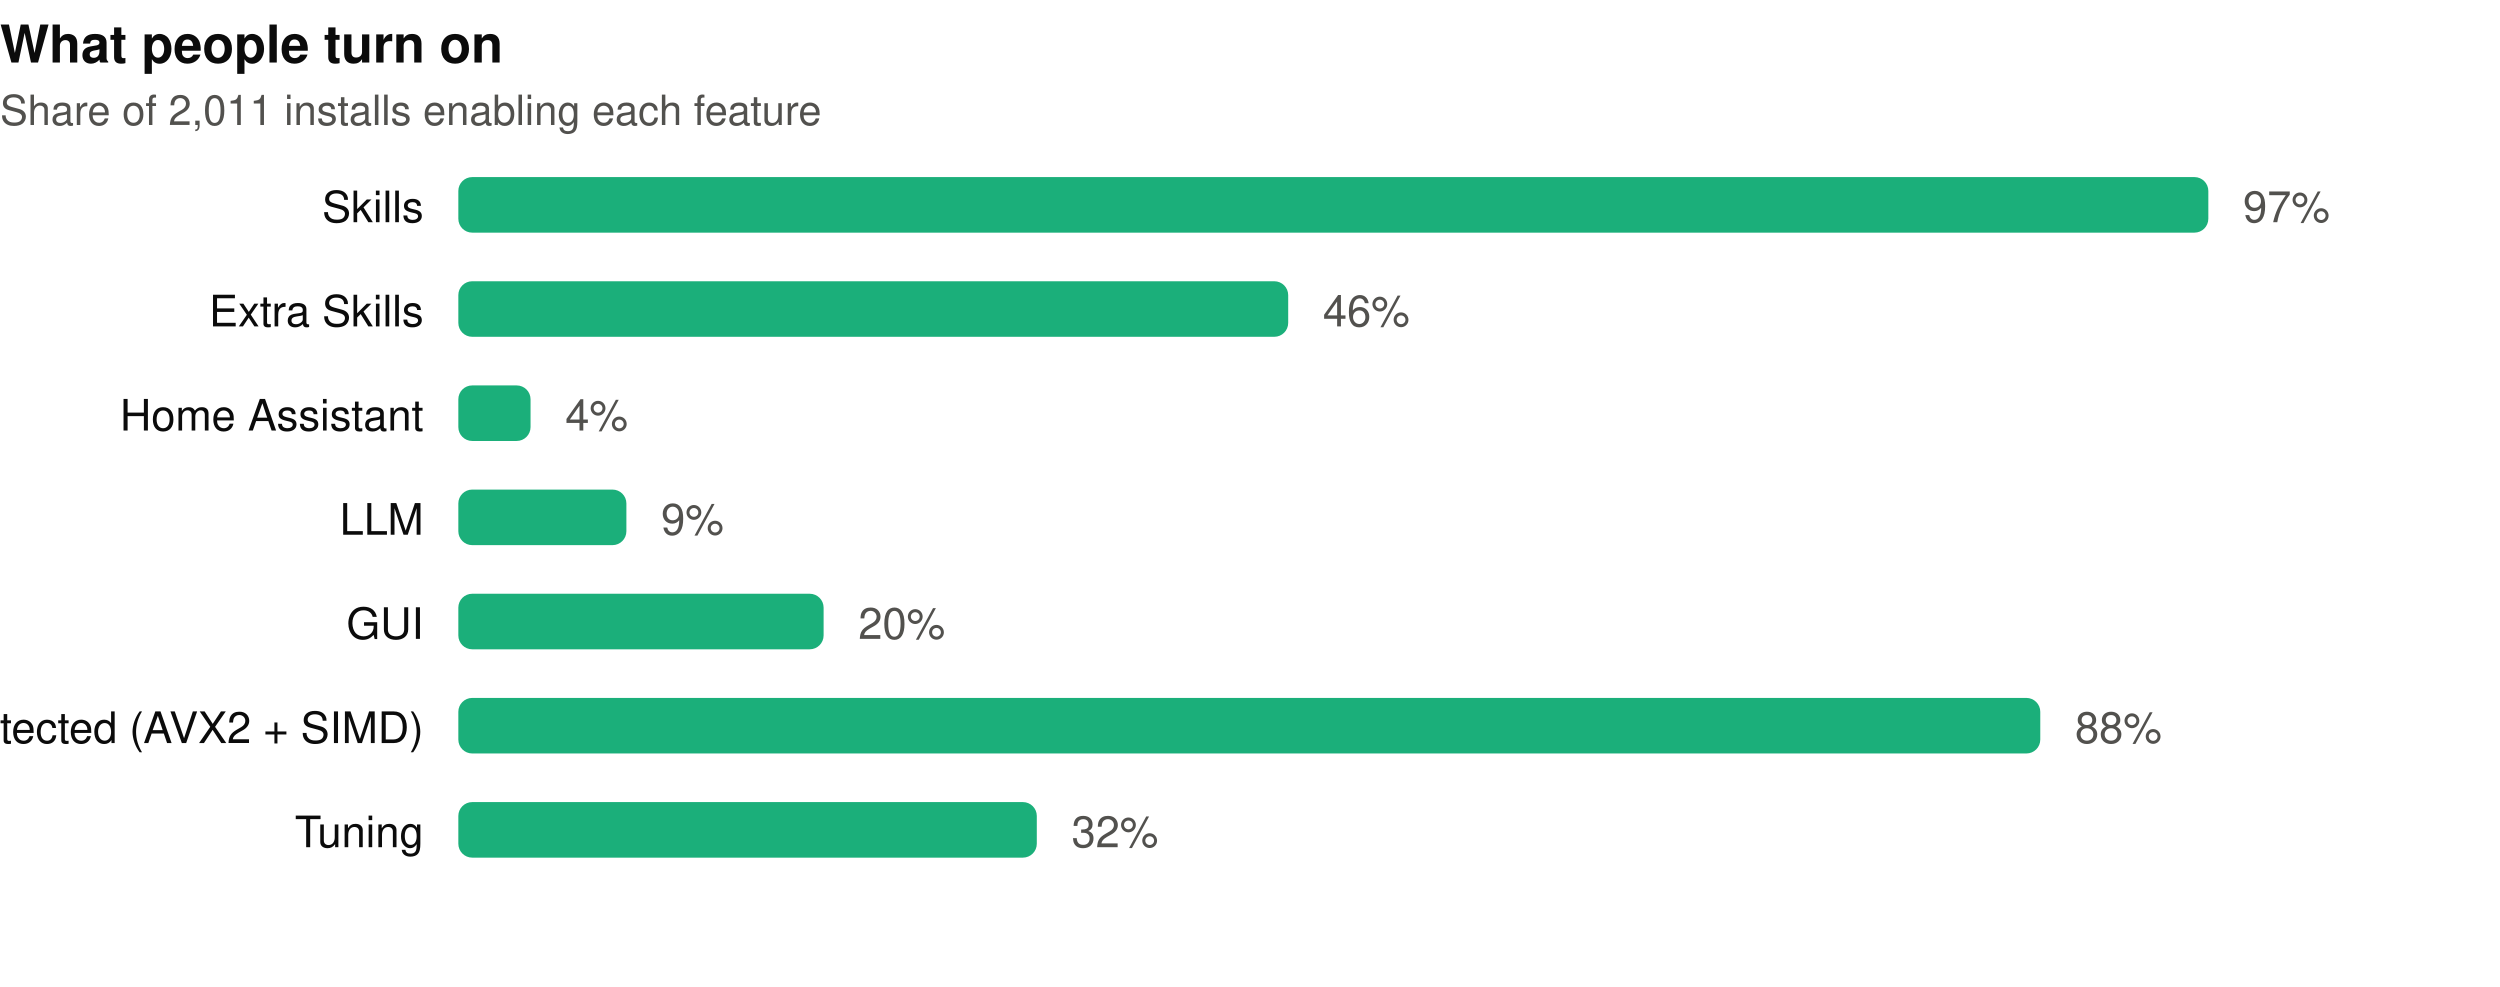
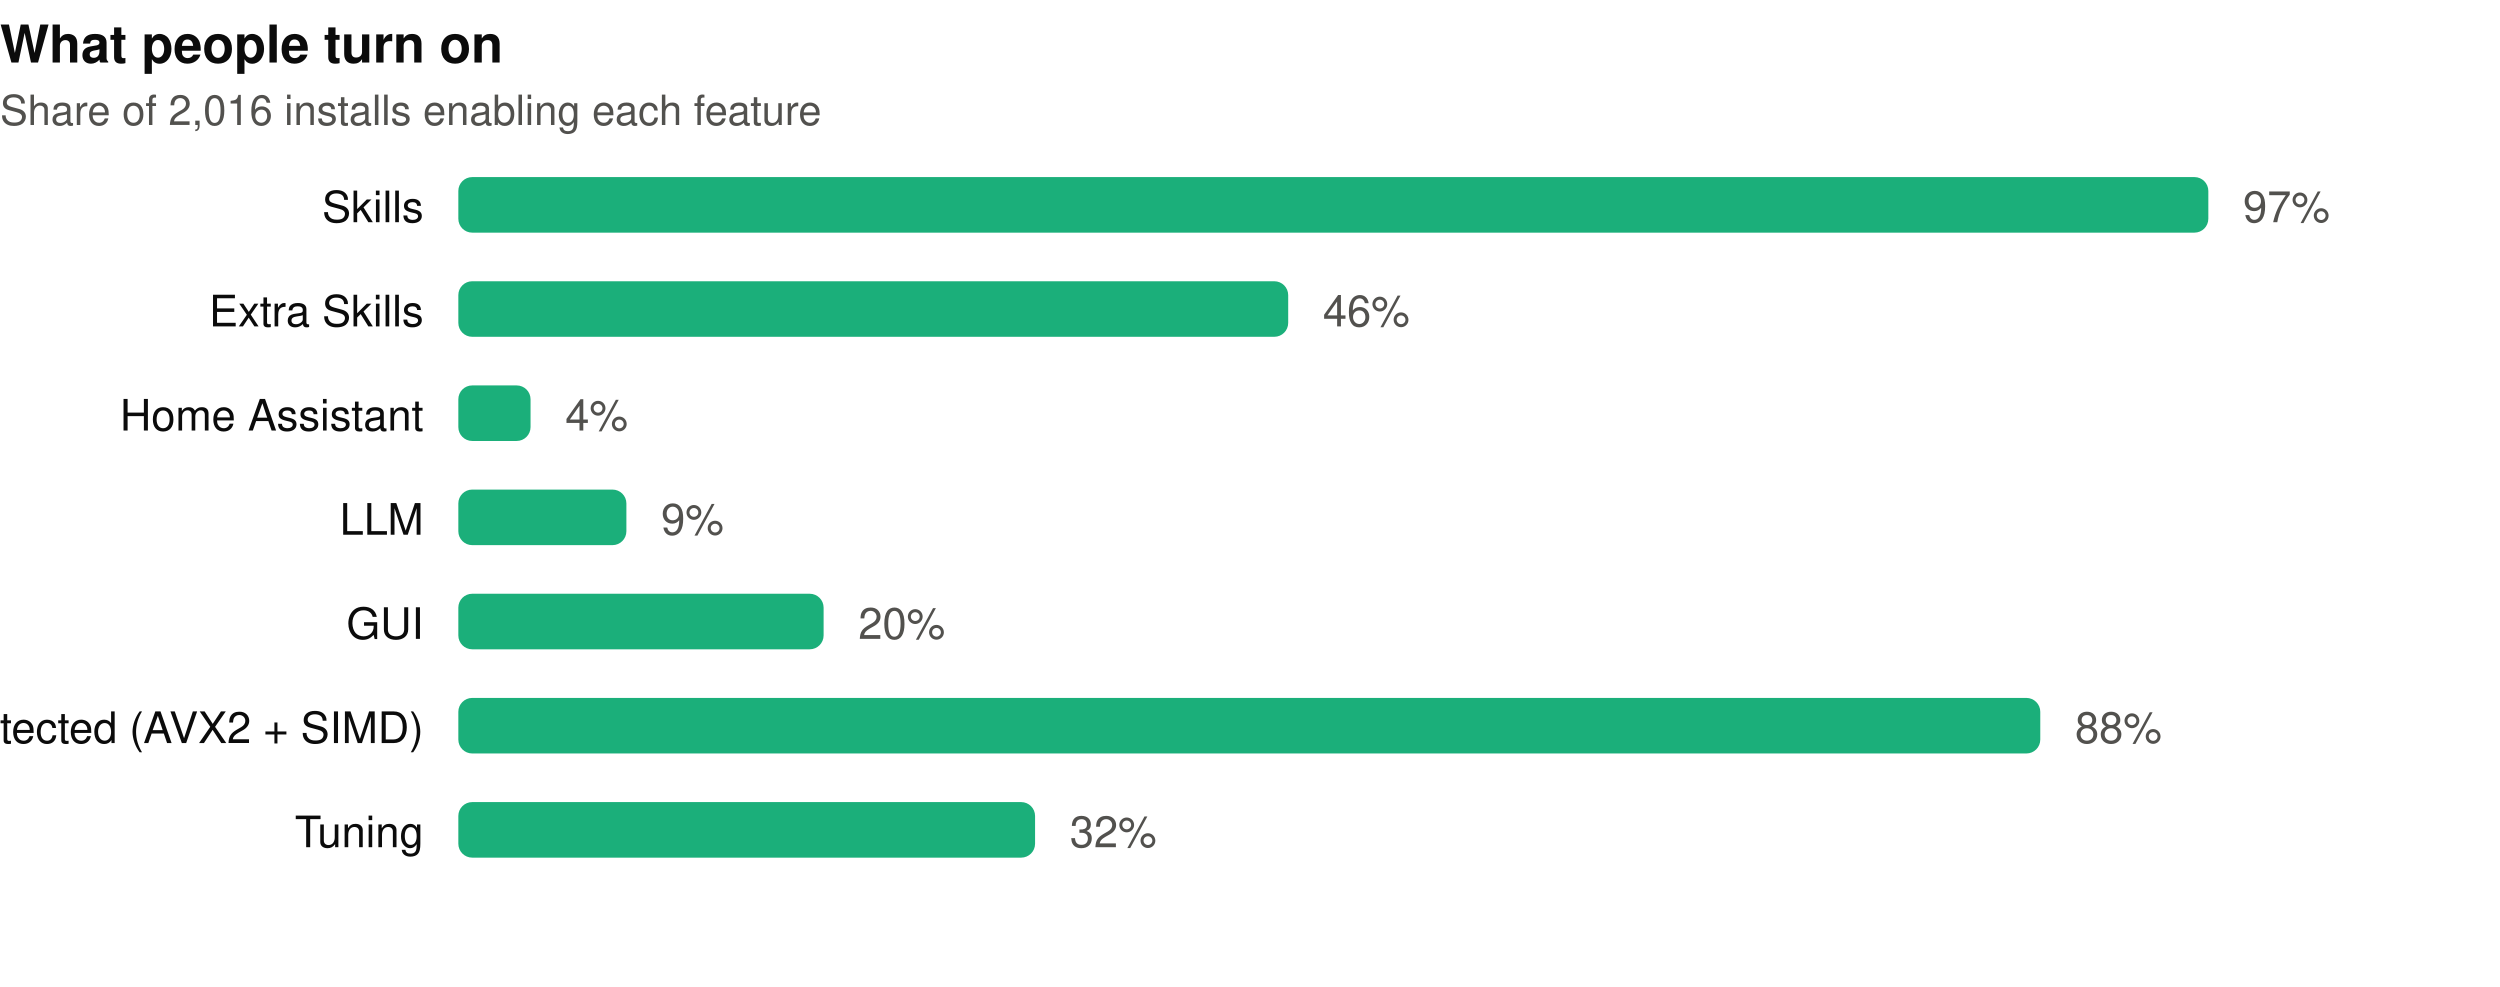
- <svg xmlns="http://www.w3.org/2000/svg" width="720" height="284" viewBox="0 0 720 284" role="img" aria-label="What people turn on. Share of 2,011 installs enabling each feature">
+ <svg xmlns="http://www.w3.org/2000/svg" width="720" height="284" viewBox="0 0 720 284" role="img" aria-label="What people turn on. Share of 2,016 installs enabling each feature">
  <text x="0" y="18" font-family="ui-sans-serif,-apple-system,BlinkMacSystemFont,'Segoe UI',Helvetica,Arial,sans-serif" font-size="15" font-weight="600" fill="#0b0b0b">What people turn on</text>
-   <text x="0" y="36" font-family="ui-sans-serif,-apple-system,BlinkMacSystemFont,'Segoe UI',Helvetica,Arial,sans-serif" font-size="12" fill="#52514e">Share of 2,011 installs enabling each feature</text>
+   <text x="0" y="36" font-family="ui-sans-serif,-apple-system,BlinkMacSystemFont,'Segoe UI',Helvetica,Arial,sans-serif" font-size="12" fill="#52514e">Share of 2,016 installs enabling each feature</text>
  <text x="122" y="64.0" text-anchor="end" font-family="ui-sans-serif,-apple-system,BlinkMacSystemFont,'Segoe UI',Helvetica,Arial,sans-serif" font-size="12.5" fill="#0b0b0b">Skills</text>
  <rect x="132" y="51.0" width="504.0" height="16" rx="4" fill="#1baf7a" />
  <text x="646.0" y="64.0" font-family="ui-sans-serif,-apple-system,BlinkMacSystemFont,'Segoe UI',Helvetica,Arial,sans-serif" font-size="12.5" fill="#52514e">97%</text>
  <text x="122" y="94.0" text-anchor="end" font-family="ui-sans-serif,-apple-system,BlinkMacSystemFont,'Segoe UI',Helvetica,Arial,sans-serif" font-size="12.5" fill="#0b0b0b">Extra Skills</text>
  <rect x="132" y="81.0" width="239.0" height="16" rx="4" fill="#1baf7a" />
  <text x="381.0" y="94.0" font-family="ui-sans-serif,-apple-system,BlinkMacSystemFont,'Segoe UI',Helvetica,Arial,sans-serif" font-size="12.5" fill="#52514e">46%</text>
  <text x="122" y="124.0" text-anchor="end" font-family="ui-sans-serif,-apple-system,BlinkMacSystemFont,'Segoe UI',Helvetica,Arial,sans-serif" font-size="12.5" fill="#0b0b0b">Home Assistant</text>
  <rect x="132" y="111.0" width="20.8" height="16" rx="4" fill="#1baf7a" />
  <text x="162.8" y="124.0" font-family="ui-sans-serif,-apple-system,BlinkMacSystemFont,'Segoe UI',Helvetica,Arial,sans-serif" font-size="12.5" fill="#52514e">4%</text>
  <text x="122" y="154.0" text-anchor="end" font-family="ui-sans-serif,-apple-system,BlinkMacSystemFont,'Segoe UI',Helvetica,Arial,sans-serif" font-size="12.5" fill="#0b0b0b">LLM</text>
  <rect x="132" y="141.0" width="48.4" height="16" rx="4" fill="#1baf7a" />
  <text x="190.4" y="154.0" font-family="ui-sans-serif,-apple-system,BlinkMacSystemFont,'Segoe UI',Helvetica,Arial,sans-serif" font-size="12.5" fill="#52514e">9%</text>
  <text x="122" y="184.0" text-anchor="end" font-family="ui-sans-serif,-apple-system,BlinkMacSystemFont,'Segoe UI',Helvetica,Arial,sans-serif" font-size="12.5" fill="#0b0b0b">GUI</text>
  <rect x="132" y="171.0" width="105.2" height="16" rx="4" fill="#1baf7a" />
  <text x="247.2" y="184.0" font-family="ui-sans-serif,-apple-system,BlinkMacSystemFont,'Segoe UI',Helvetica,Arial,sans-serif" font-size="12.5" fill="#52514e">20%</text>
  <text x="122" y="214.0" text-anchor="end" font-family="ui-sans-serif,-apple-system,BlinkMacSystemFont,'Segoe UI',Helvetica,Arial,sans-serif" font-size="12.5" fill="#0b0b0b">CPU capability detected (AVX2 + SIMD)</text>
  <rect x="132" y="201.0" width="455.6" height="16" rx="4" fill="#1baf7a" />
  <text x="597.6" y="214.0" font-family="ui-sans-serif,-apple-system,BlinkMacSystemFont,'Segoe UI',Helvetica,Arial,sans-serif" font-size="12.5" fill="#52514e">88%</text>
  <text x="122" y="244.0" text-anchor="end" font-family="ui-sans-serif,-apple-system,BlinkMacSystemFont,'Segoe UI',Helvetica,Arial,sans-serif" font-size="12.5" fill="#0b0b0b">Tuning</text>
-   <rect x="132" y="231.0" width="166.6" height="16" rx="4" fill="#1baf7a" />
-   <text x="308.6" y="244.0" font-family="ui-sans-serif,-apple-system,BlinkMacSystemFont,'Segoe UI',Helvetica,Arial,sans-serif" font-size="12.5" fill="#52514e">32%</text>
+   <rect x="132" y="231.0" width="166.1" height="16" rx="4" fill="#1baf7a" />
+   <text x="308.1" y="244.0" font-family="ui-sans-serif,-apple-system,BlinkMacSystemFont,'Segoe UI',Helvetica,Arial,sans-serif" font-size="12.5" fill="#52514e">32%</text>
</svg>
